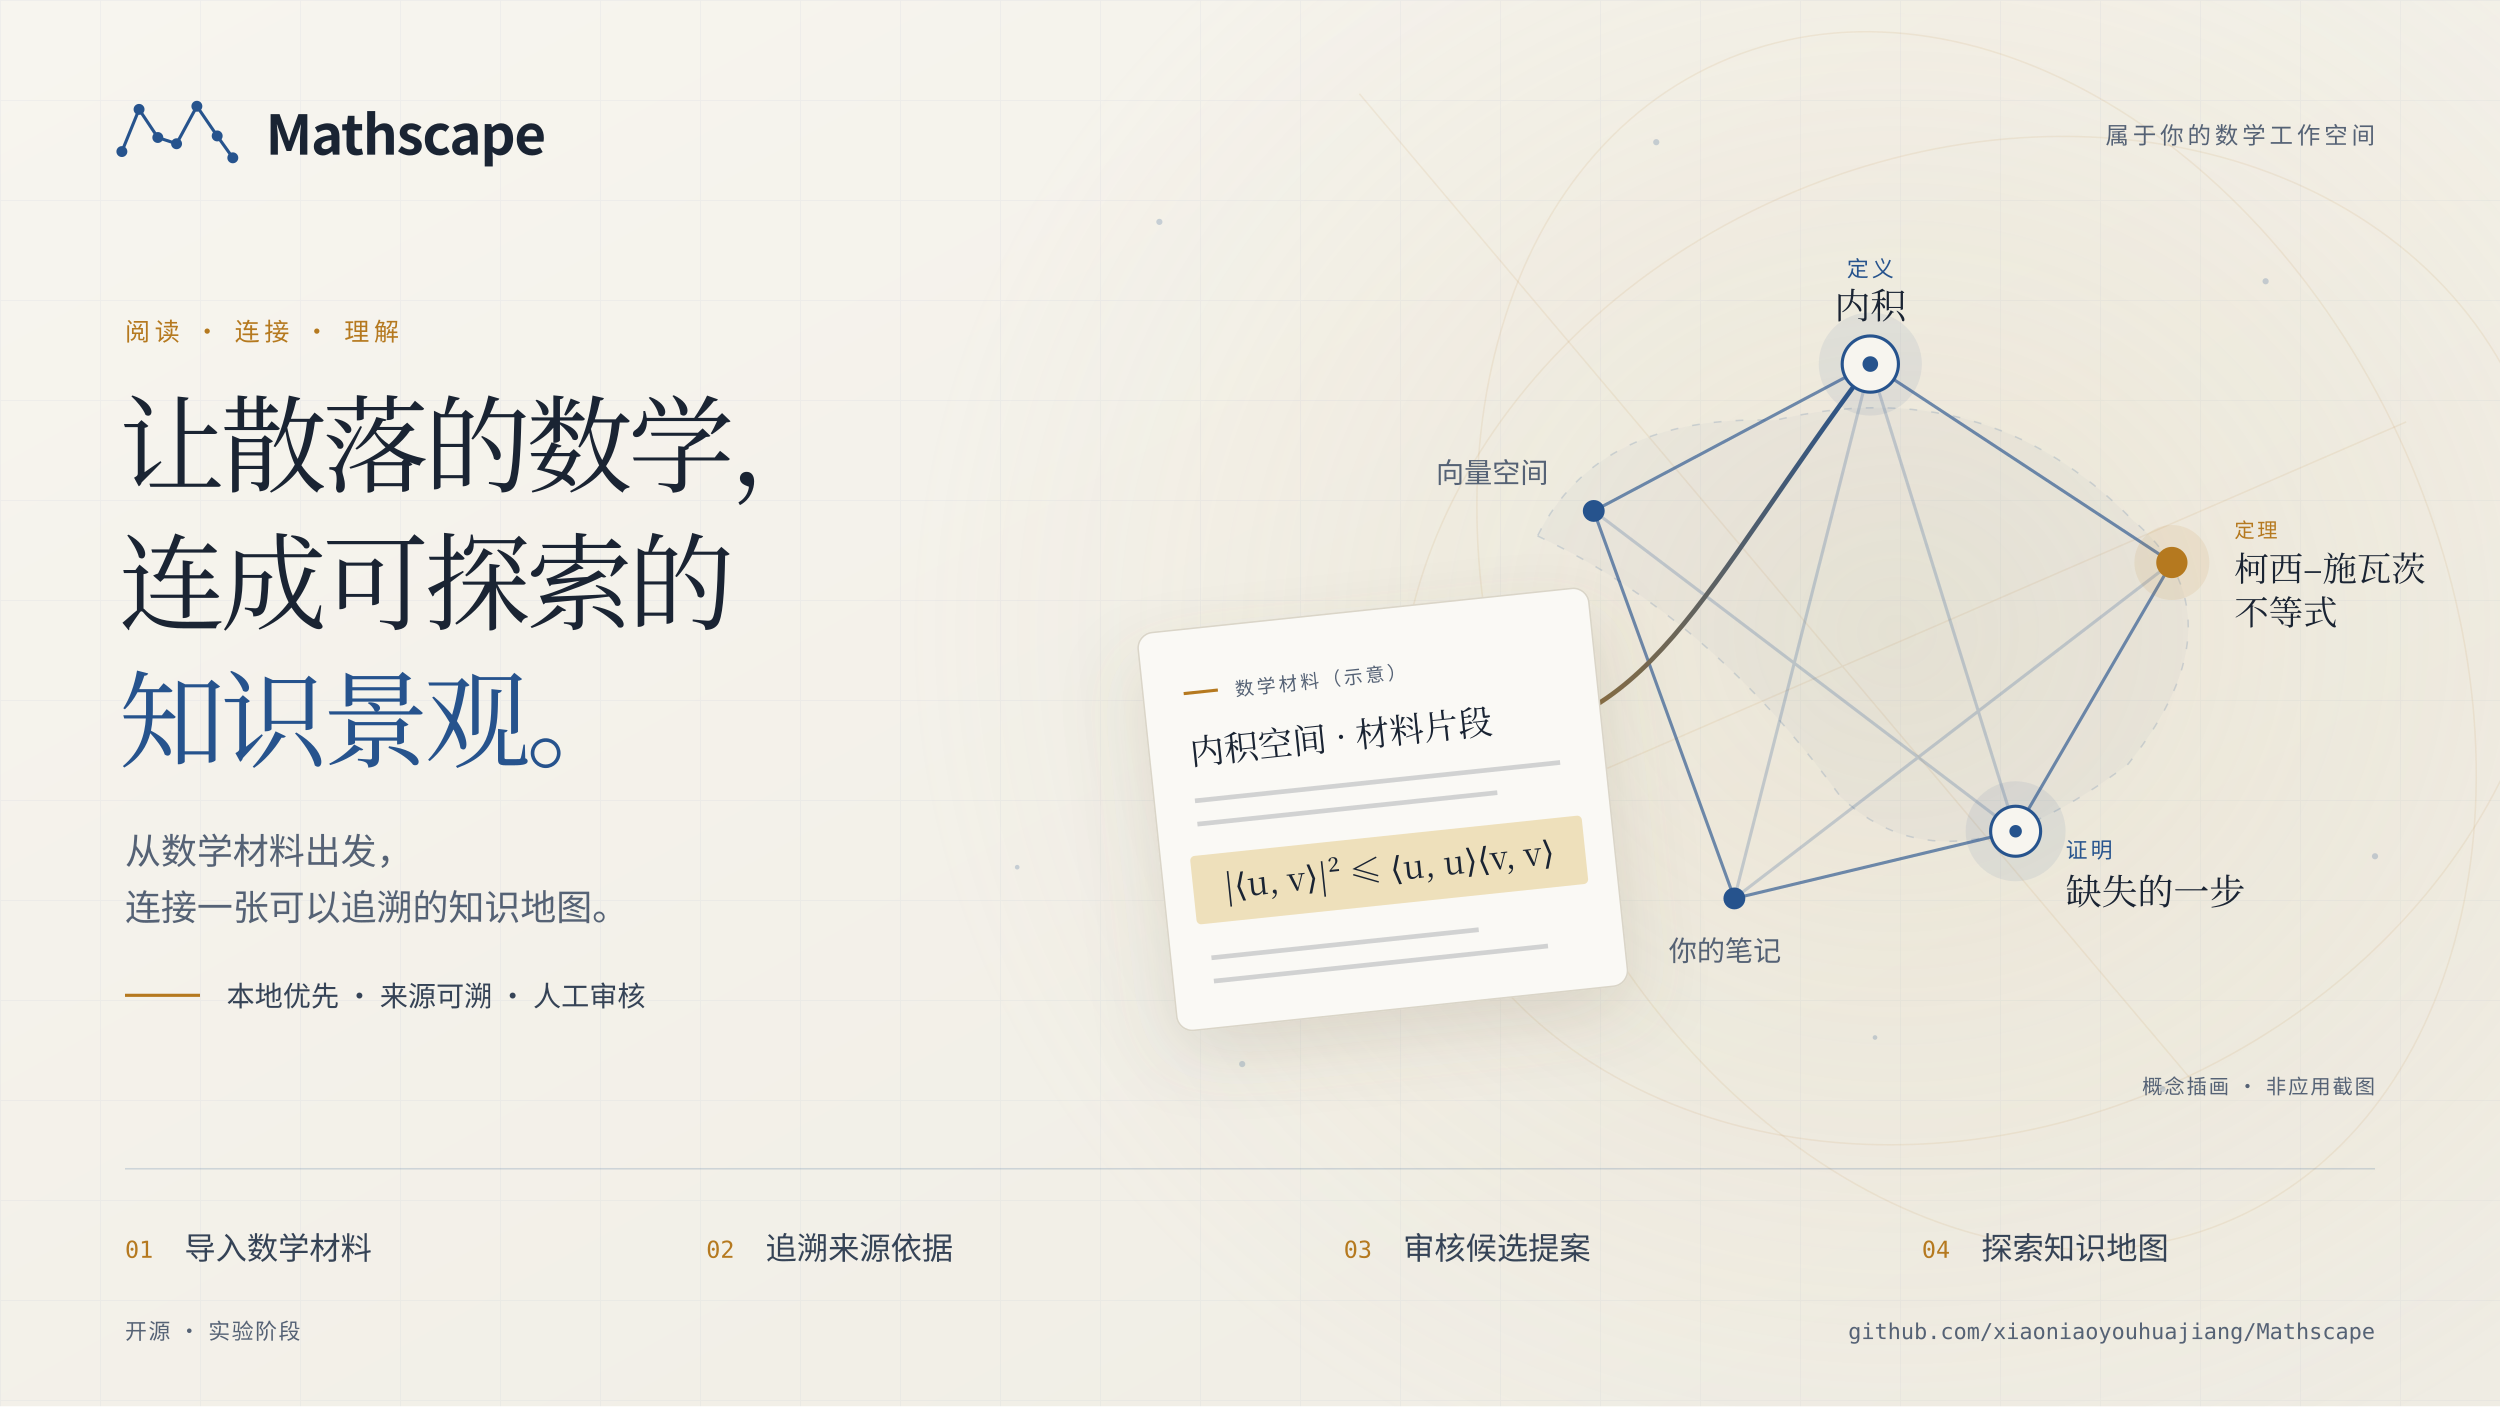
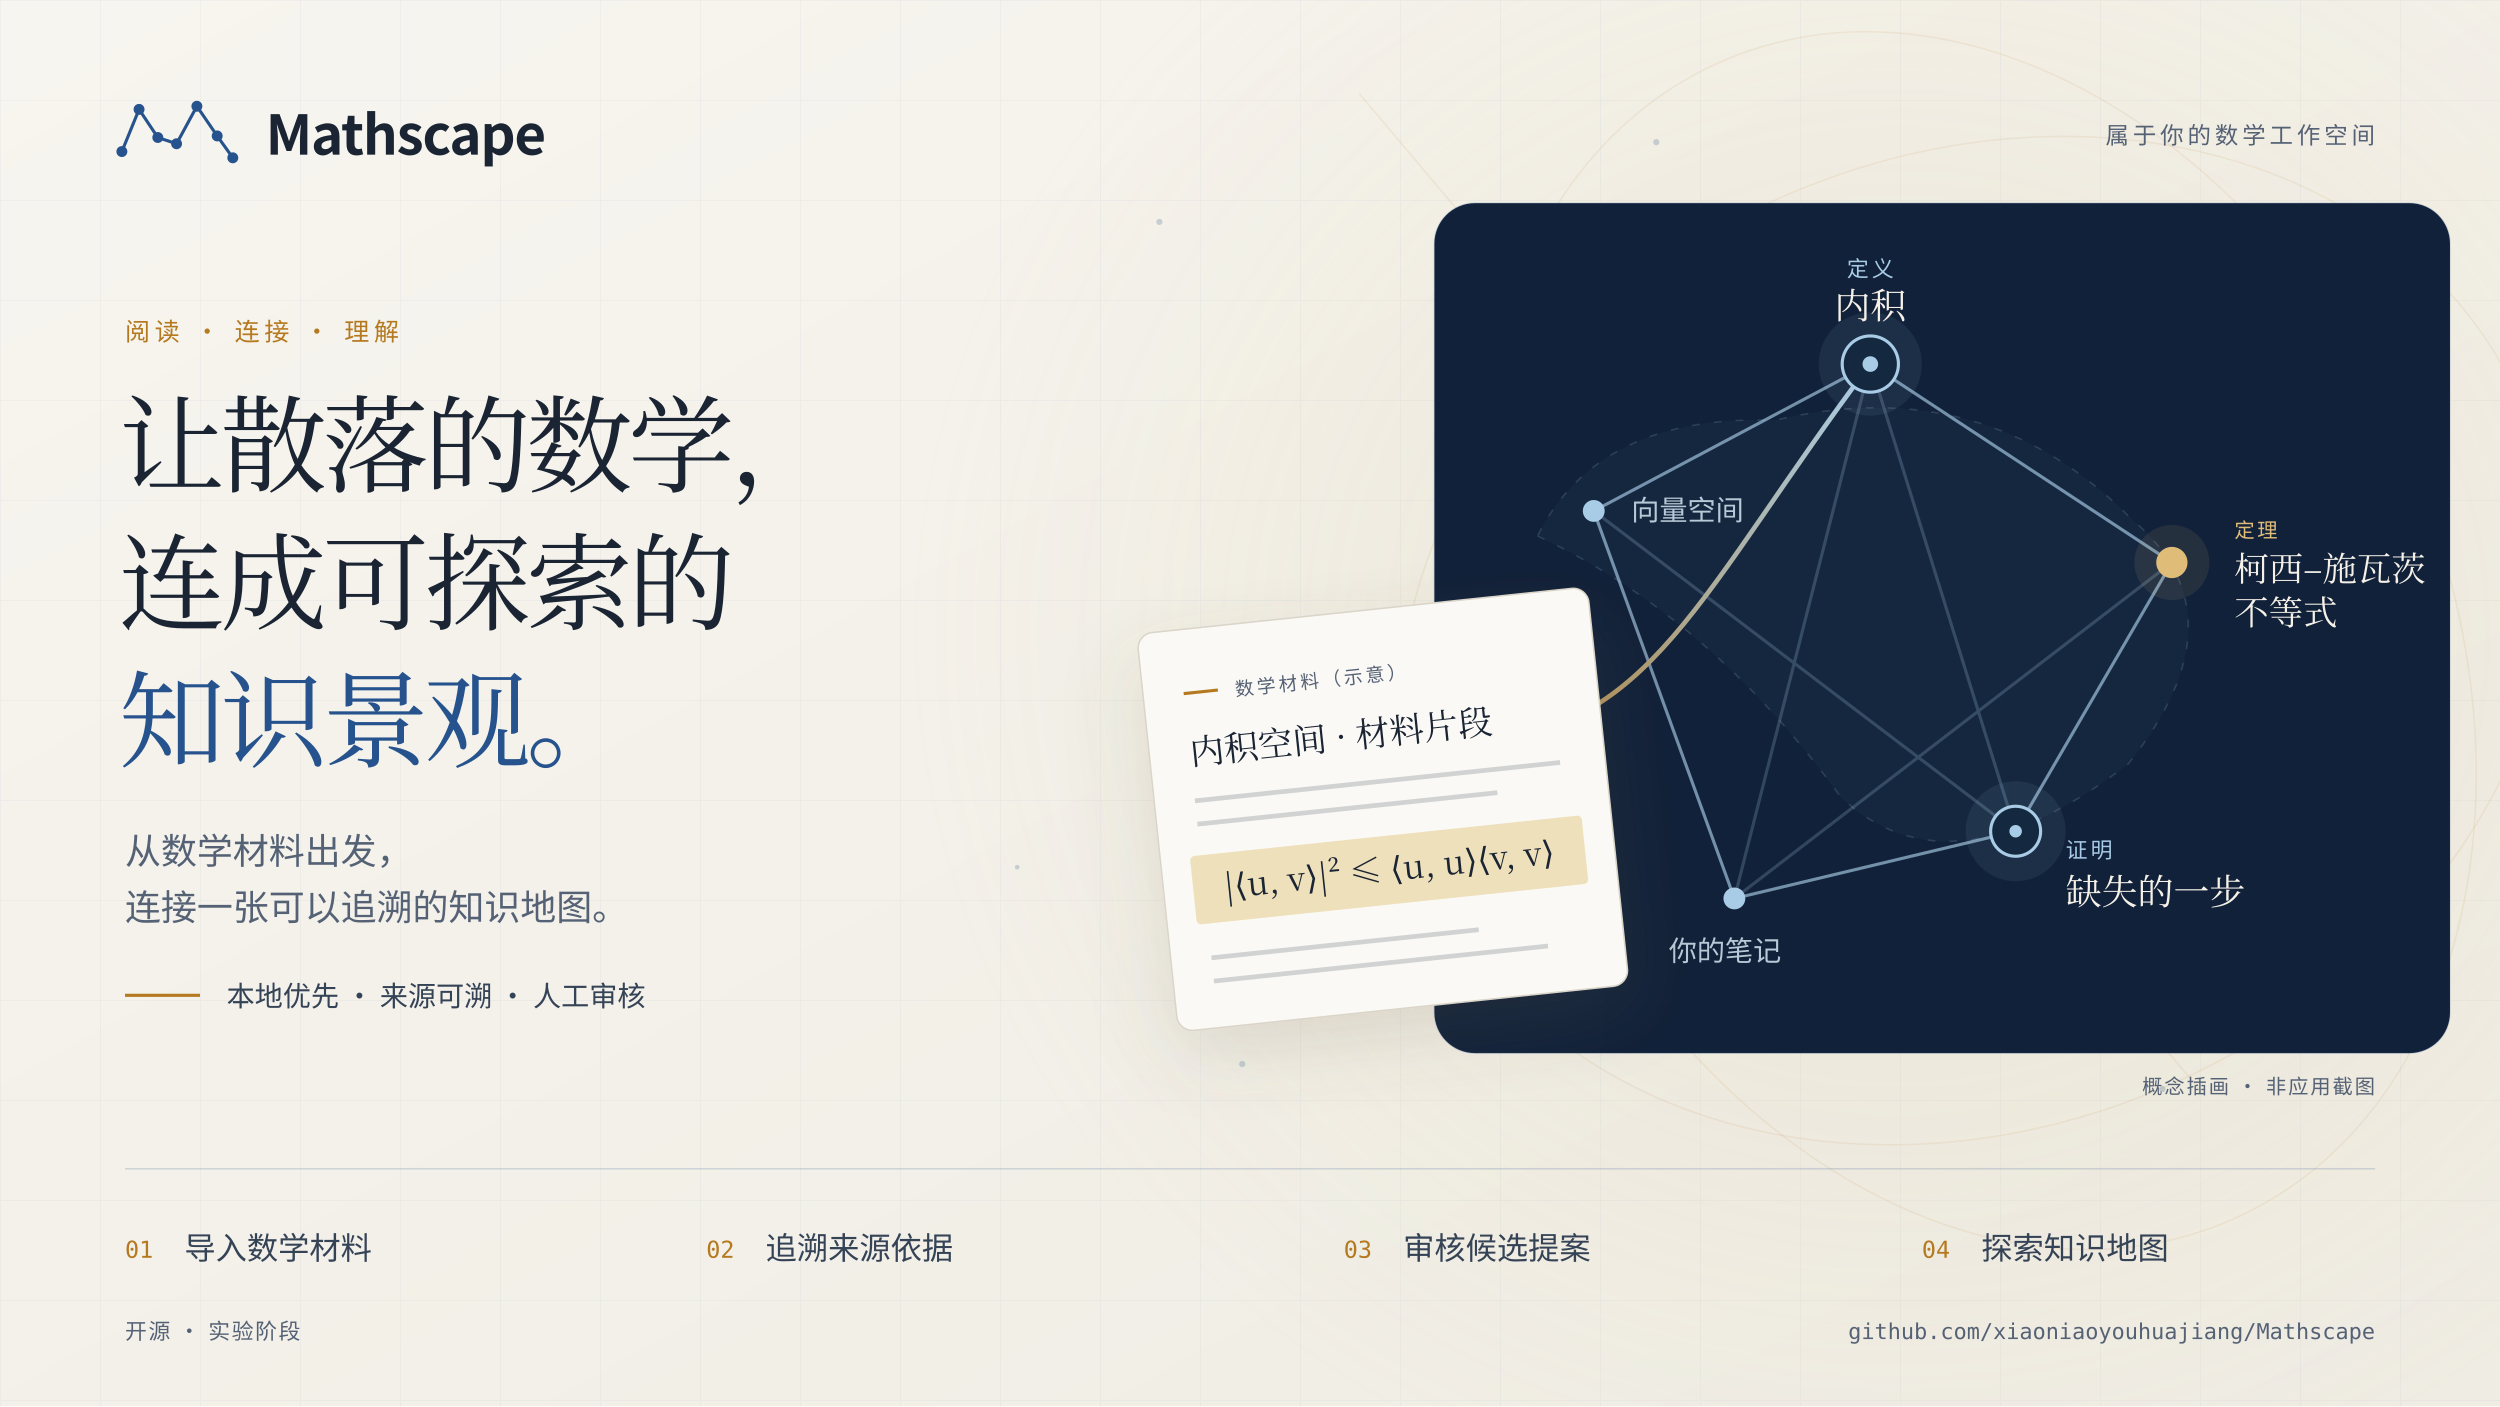
<svg xmlns="http://www.w3.org/2000/svg" width="1600" height="900" viewBox="0 0 1600 900" role="img" aria-labelledby="title description">
  <defs>
    <linearGradient id="background" x2="1" y2="1">
      <stop stop-color="#f7f5ef" />
      <stop offset="1" stop-color="#efece3" />
    </linearGradient>
    <radialGradient id="nebula">
      <stop stop-color="#cdbb8c" stop-opacity=".19" />
      <stop offset="1" stop-color="#cdbb8c" stop-opacity="0" />
    </radialGradient>
    <linearGradient id="thread" x2="1" y2="0">
      <stop stop-color="#b5791f" />
-       <stop offset="1" stop-color="#26538d" />
+       <stop offset="1" stop-color="#a9cce6" />
    </linearGradient>
    <pattern id="grid" width="64" height="64" patternUnits="userSpaceOnUse">
      <path d="M64 0H0V64" fill="none" stroke="#26538d" stroke-opacity=".045" />
    </pattern>
    <filter id="shadow" x="-30%" y="-30%" width="180%" height="180%">
      <feDropShadow dx="0" dy="18" stdDeviation="24" flood-color="#706451" flood-opacity=".16" />
    </filter>
    <style>
      text { font-family: 'Noto Sans CJK SC', 'DejaVu Sans', sans-serif; }
      .serif { font-family: 'Noto Serif CJK SC', 'DejaVu Serif', serif; }
      .mono { font-family: 'DejaVu Sans Mono', monospace; }
    </style>
  </defs>
  <path fill="url(#background)" d="M0 0h1600v900H0z" />
  <path fill="url(#grid)" d="M0 0h1600v900H0z" />
  <ellipse cx="1215" cy="405" rx="640" ry="580" fill="url(#nebula)" />
  <g fill="none" stroke="#b5791f" stroke-opacity=".09">
    <ellipse cx="1265" cy="410" rx="380" ry="310" transform="rotate(-24 1265 410)" />
    <ellipse cx="1265" cy="410" rx="300" ry="405" transform="rotate(-24 1265 410)" />
    <path d="M870 60l540 640M825 580l715-310" />
  </g>
  <g fill="#26538d" opacity=".22">
    <circle cx="742" cy="142" r="2" />
    <circle cx="1060" cy="91" r="2" />
    <circle cx="1450" cy="180" r="2" />
    <circle cx="1520" cy="548" r="2" />
    <circle cx="795" cy="681" r="2" />
    <circle cx="1384" cy="697" r="2" />
    <circle cx="651" cy="555" r="1.5" />
    <circle cx="1200" cy="664" r="1.5" />
  </g>
  <g transform="translate(76 65)" fill="none" stroke="#26538d" stroke-width="2">
    <path d="M2 32L13 5l12 18 12 4L50 3l13 19 10 14" />
    <g fill="#26538d" stroke="none">
      <circle cx="2" cy="32" r="3.5" />
      <circle cx="13" cy="5" r="3.5" />
      <circle cx="25" cy="23" r="3.5" />
      <circle cx="37" cy="27" r="3.5" />
      <circle cx="50" cy="3" r="3.5" />
      <circle cx="63" cy="22" r="3.5" />
      <circle cx="73" cy="36" r="3.5" />
    </g>
  </g>
  <text x="170" y="99" fill="#1a2433" font-size="35" font-weight="600" letter-spacing="-.8">Mathscape</text>
  <text x="1520" y="92" text-anchor="end" fill="#556275" font-size="15" letter-spacing="2.5">属于你的数学工作空间</text>
  <text x="80" y="218" fill="#b5791f" font-size="16" letter-spacing="3">阅读 · 连接 · 理解</text>
  <text class="serif" x="76" y="310" fill="#1a2433" font-size="68" letter-spacing="-2.8">让散落的数学，</text>
  <text class="serif" x="76" y="398" fill="#1a2433" font-size="68" letter-spacing="-2.8">连成可探索的</text>
  <text class="serif" x="76" y="486" fill="#26538d" font-size="68" letter-spacing="-2.8">知识景观。</text>
  <text x="80" y="553" fill="#556275" font-size="23">从数学材料出发，</text>
  <text x="80" y="589" fill="#556275" font-size="23">连接一张可以追溯的知识地图。</text>
  <path d="M80 637h48" stroke="#b5791f" stroke-width="2" />
  <text x="145" y="644" fill="#354356" font-size="18">本地优先 · 来源可溯 · 人工审核</text>
-   <g fill="none" stroke="#26538d" stroke-width="2">
-     <path d="M1020 327L1197 233 1390 360 1290 532 1110 575 1020 327" opacity=".65" />
-     <path d="M1020 327L1290 532M1197 233l-87 342M1197 233l93 299M1110 575l280-215" opacity=".22" />
-     <path d="M940 473C1055 473 1088 378 1197 233" stroke="url(#thread)" stroke-width="3" />
-   </g>
-   <path d="M984 343Q1095 395 1178 510Q1248 576 1362 489Q1438 394 1364 332Q1270 237 1136 269Q1023 265 984 343Z" fill="#26538d" fill-opacity=".035" stroke="#26538d" stroke-opacity=".17" stroke-dasharray="5 9" />
+   <rect x="918" y="130" width="650" height="544" rx="26" fill="#112139" />
+   <rect x="918" y="130" width="650" height="544" rx="26" fill="url(#grid)" stroke="#26538d" stroke-opacity=".16" />
  <g>
-     <circle cx="1197" cy="233" r="33" fill="#26538d" fill-opacity=".08" />
-     <circle cx="1197" cy="233" r="18" fill="#f7f5ef" stroke="#26538d" stroke-width="2" />
-     <circle cx="1197" cy="233" r="5" fill="#26538d" />
-     <text x="1197" y="177" text-anchor="middle" fill="#26538d" font-size="14" letter-spacing="2">定义</text>
-     <text class="serif" x="1197" y="204" text-anchor="middle" fill="#1a2433" font-size="23">内积</text>
-     <circle cx="1390" cy="360" r="24" fill="#b5791f" fill-opacity=".1" />
-     <circle cx="1390" cy="360" r="10" fill="#b5791f" />
-     <text x="1430" y="344" fill="#b5791f" font-size="13" letter-spacing="1.6">定理</text>
-     <text class="serif" x="1430" y="372" fill="#1a2433" font-size="22">柯西–施瓦茨</text>
-     <text class="serif" x="1430" y="400" fill="#1a2433" font-size="22">不等式</text>
-     <circle cx="1290" cy="532" r="32" fill="#26538d" fill-opacity=".08" />
-     <circle cx="1290" cy="532" r="16" fill="#f7f5ef" stroke="#26538d" stroke-width="2" />
-     <circle cx="1290" cy="532" r="4" fill="#26538d" />
-     <text x="1322" y="549" fill="#26538d" font-size="14" letter-spacing="2">证明</text>
-     <text class="serif" x="1322" y="579" fill="#1a2433" font-size="23">缺失的一步</text>
-     <circle cx="1110" cy="575" r="7" fill="#26538d" />
-     <text x="1104" y="615" text-anchor="middle" fill="#556275" font-size="18">你的笔记</text>
-     <circle cx="1020" cy="327" r="7" fill="#26538d" />
-     <text x="991" y="309" text-anchor="end" fill="#556275" font-size="18">向量空间</text>
+     <g fill="none" stroke="#a9cce6" stroke-width="2">
+       <path d="M1020 327L1197 233 1390 360 1290 532 1110 575 1020 327" opacity=".65" />
+       <path d="M1020 327L1290 532M1197 233l-87 342M1197 233l93 299M1110 575l280-215" opacity=".22" />
+       <path d="M940 473C1055 473 1088 378 1197 233" stroke="url(#thread)" stroke-width="3" />
+     </g>
+     <path d="M984 343Q1095 395 1178 510Q1248 576 1362 489Q1438 394 1364 332Q1270 237 1136 269Q1023 265 984 343Z" fill="#a9cce6" fill-opacity=".035" stroke="#a9cce6" stroke-opacity=".17" stroke-dasharray="5 9" />
+     <g>
+       <circle cx="1197" cy="233" r="33" fill="#a9cce6" fill-opacity=".08" />
+       <circle cx="1197" cy="233" r="18" fill="#142940" stroke="#a9cce6" stroke-width="2" />
+       <circle cx="1197" cy="233" r="5" fill="#a9cce6" />
+       <text x="1197" y="177" text-anchor="middle" fill="#a9cce6" font-size="14" letter-spacing="2">定义</text>
+       <text class="serif" x="1197" y="204" text-anchor="middle" fill="#f5f1e8" font-size="23">内积</text>
+       <circle cx="1390" cy="360" r="24" fill="#dfbd79" fill-opacity=".1" />
+       <circle cx="1390" cy="360" r="10" fill="#dfbd79" />
+       <text x="1430" y="344" fill="#dfbd79" font-size="13" letter-spacing="1.6">定理</text>
+       <text class="serif" x="1430" y="372" fill="#f5f1e8" font-size="22">柯西–施瓦茨</text>
+       <text class="serif" x="1430" y="400" fill="#f5f1e8" font-size="22">不等式</text>
+       <circle cx="1290" cy="532" r="32" fill="#a9cce6" fill-opacity=".08" />
+       <circle cx="1290" cy="532" r="16" fill="#142940" stroke="#a9cce6" stroke-width="2" />
+       <circle cx="1290" cy="532" r="4" fill="#a9cce6" />
+       <text x="1322" y="549" fill="#a9cce6" font-size="14" letter-spacing="2">证明</text>
+       <text class="serif" x="1322" y="579" fill="#f5f1e8" font-size="23">缺失的一步</text>
+       <circle cx="1110" cy="575" r="7" fill="#a9cce6" />
+       <text x="1104" y="615" text-anchor="middle" fill="#b7c8d6" font-size="18">你的笔记</text>
+       <circle cx="1020" cy="327" r="7" fill="#a9cce6" />
+       <text x="1044" y="333" fill="#b7c8d6" font-size="18">向量空间</text>
+     </g>
  </g>
  <g transform="translate(740 390) rotate(-6 145 128)">
    <rect width="290" height="256" rx="10" fill="#faf9f5" stroke="#dad5c8" filter="url(#shadow)" />
    <path d="M26 41h22" stroke="#b5791f" stroke-width="2" />
    <text x="59" y="46" fill="#556275" font-size="12" letter-spacing="2">数学材料（示意）</text>
    <text class="serif" x="26" y="87" fill="#1a2433" font-size="22">内积空间 · 材料片段</text>
    <path d="M26 110h235M26 125h193" stroke="#1a2433" stroke-opacity=".18" stroke-width="3" />
    <rect x="19" y="145" width="252" height="44" rx="3" fill="#eee0bb" />
    <text class="serif" x="145" y="174" text-anchor="middle" fill="#1a2433" font-size="21">|⟨u, v⟩|² ≤ ⟨u, u⟩⟨v, v⟩</text>
    <path d="M26 211h172M26 226h215" stroke="#1a2433" stroke-opacity=".18" stroke-width="3" />
  </g>
  <text x="1520" y="700" text-anchor="end" fill="#556275" font-size="13" letter-spacing="1.2">概念插画 · 非应用截图</text>
  <path d="M80 748h1440" stroke="#26538d" stroke-opacity=".18" />
  <g font-size="20" fill="#354356">
    <text class="mono" x="80" y="805" fill="#b5791f" font-size="15">01</text>
    <text x="118" y="806">导入数学材料</text>
    <text class="mono" x="452" y="805" fill="#b5791f" font-size="15">02</text>
    <text x="490" y="806">追溯来源依据</text>
    <text class="mono" x="860" y="805" fill="#b5791f" font-size="15">03</text>
    <text x="898" y="806">审核候选提案</text>
    <text class="mono" x="1230" y="805" fill="#b5791f" font-size="15">04</text>
    <text x="1268" y="806">探索知识地图</text>
  </g>
  <text x="80" y="857" fill="#556275" font-size="14" letter-spacing="1">开源 · 实验阶段</text>
  <text class="mono" x="1520" y="857" text-anchor="end" fill="#556275" font-size="14">github.com/xiaoniaoyouhuajiang/Mathscape</text>
</svg>
